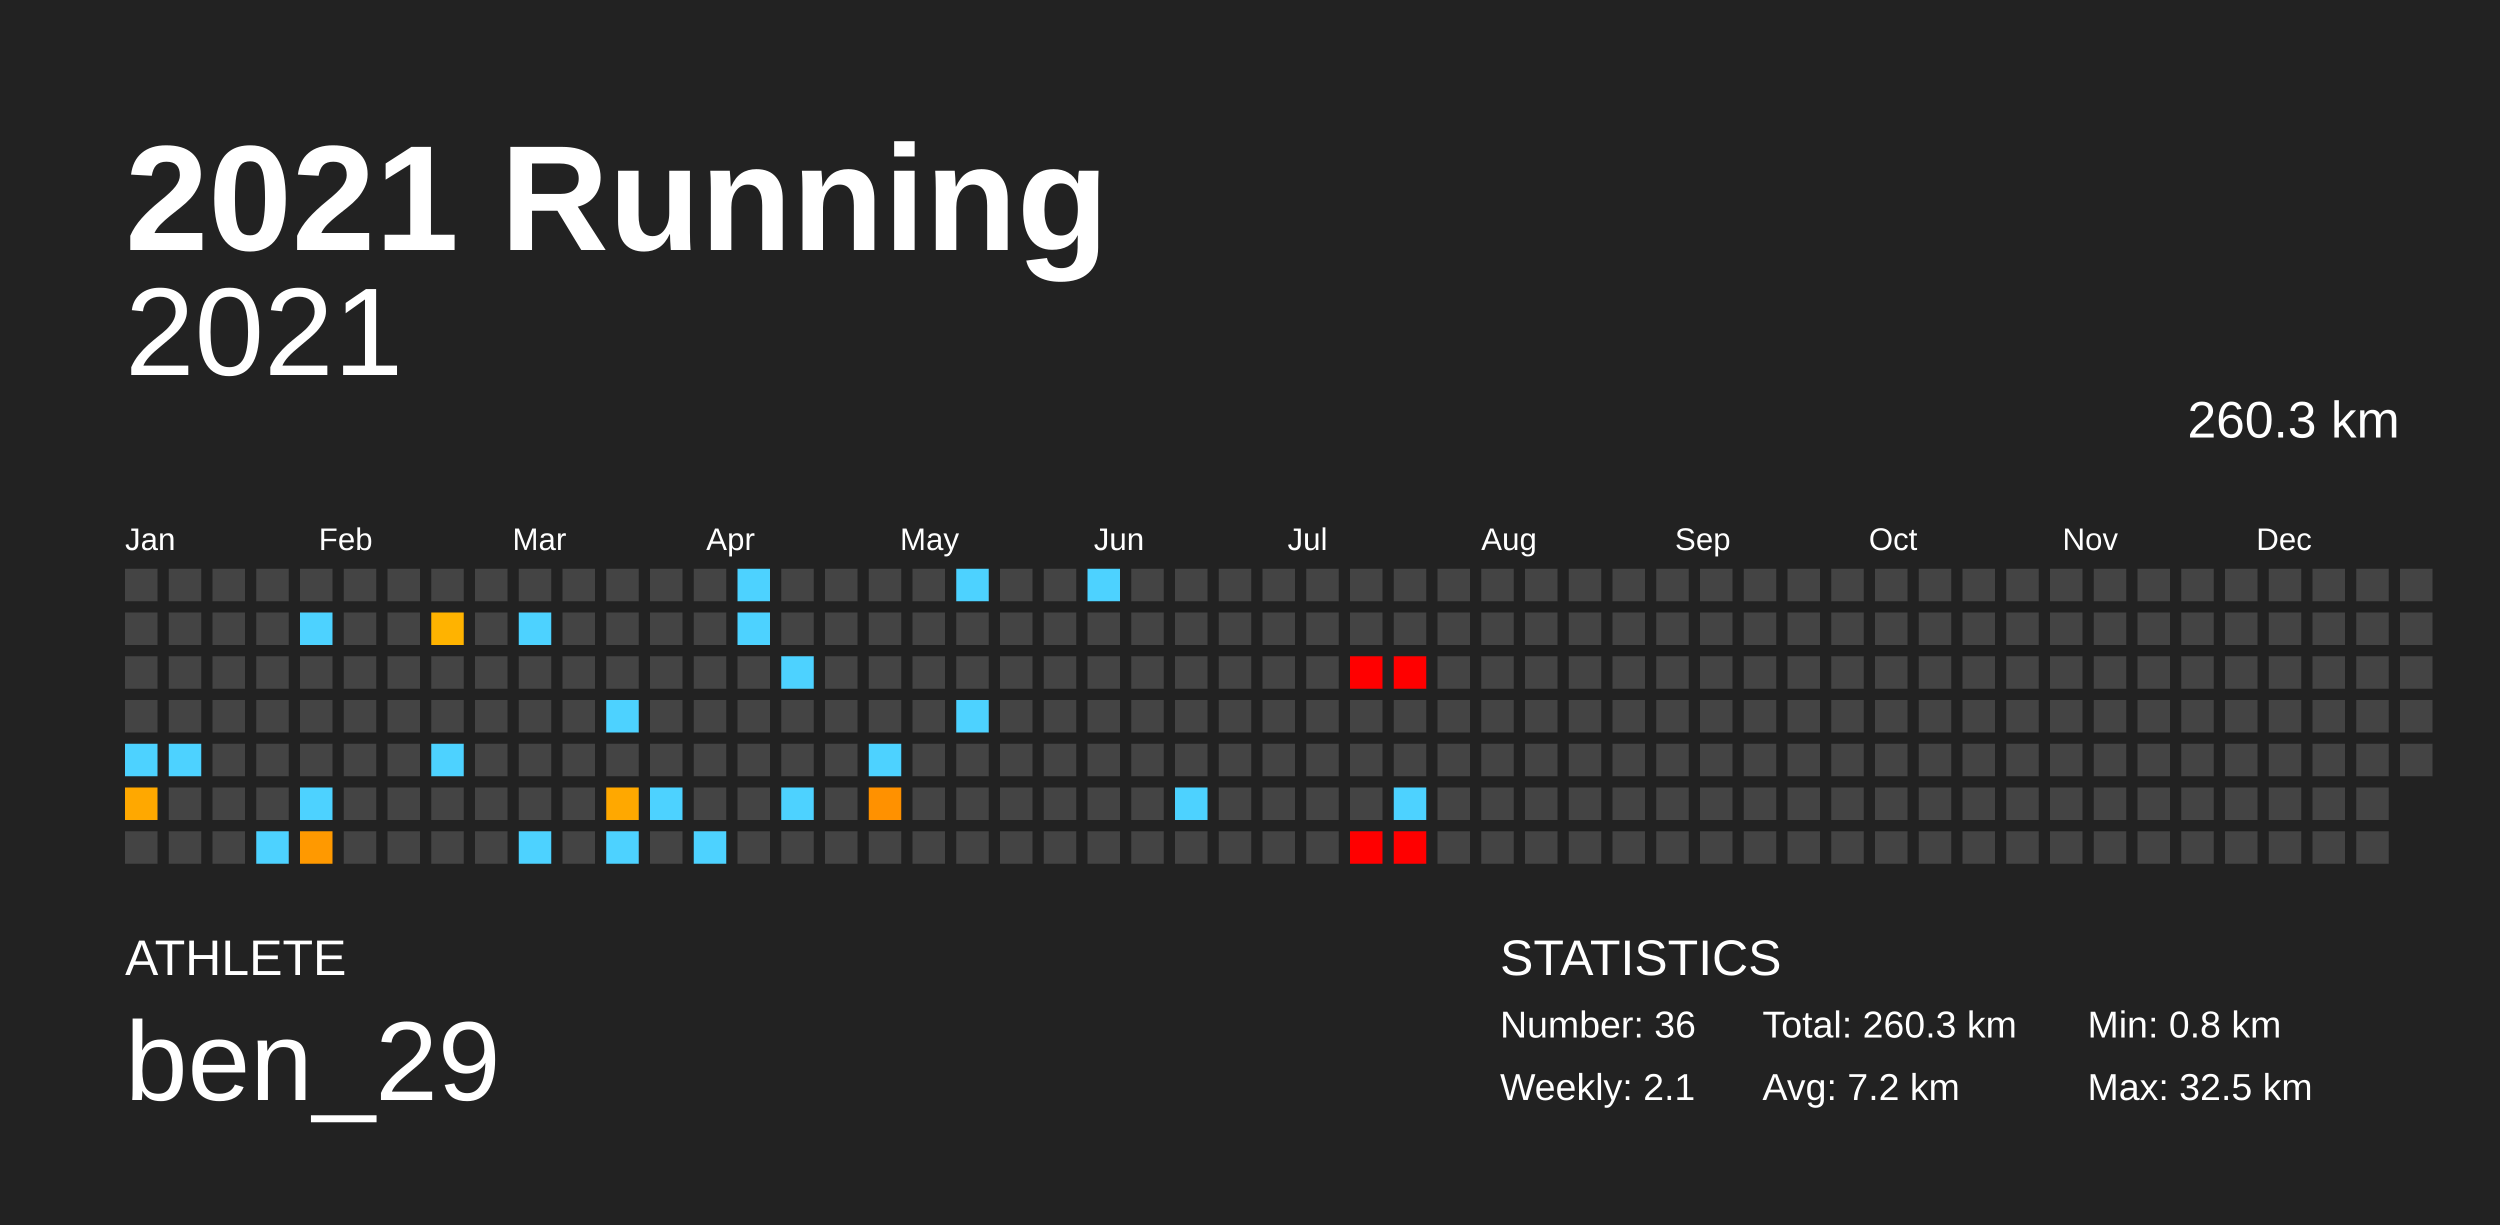
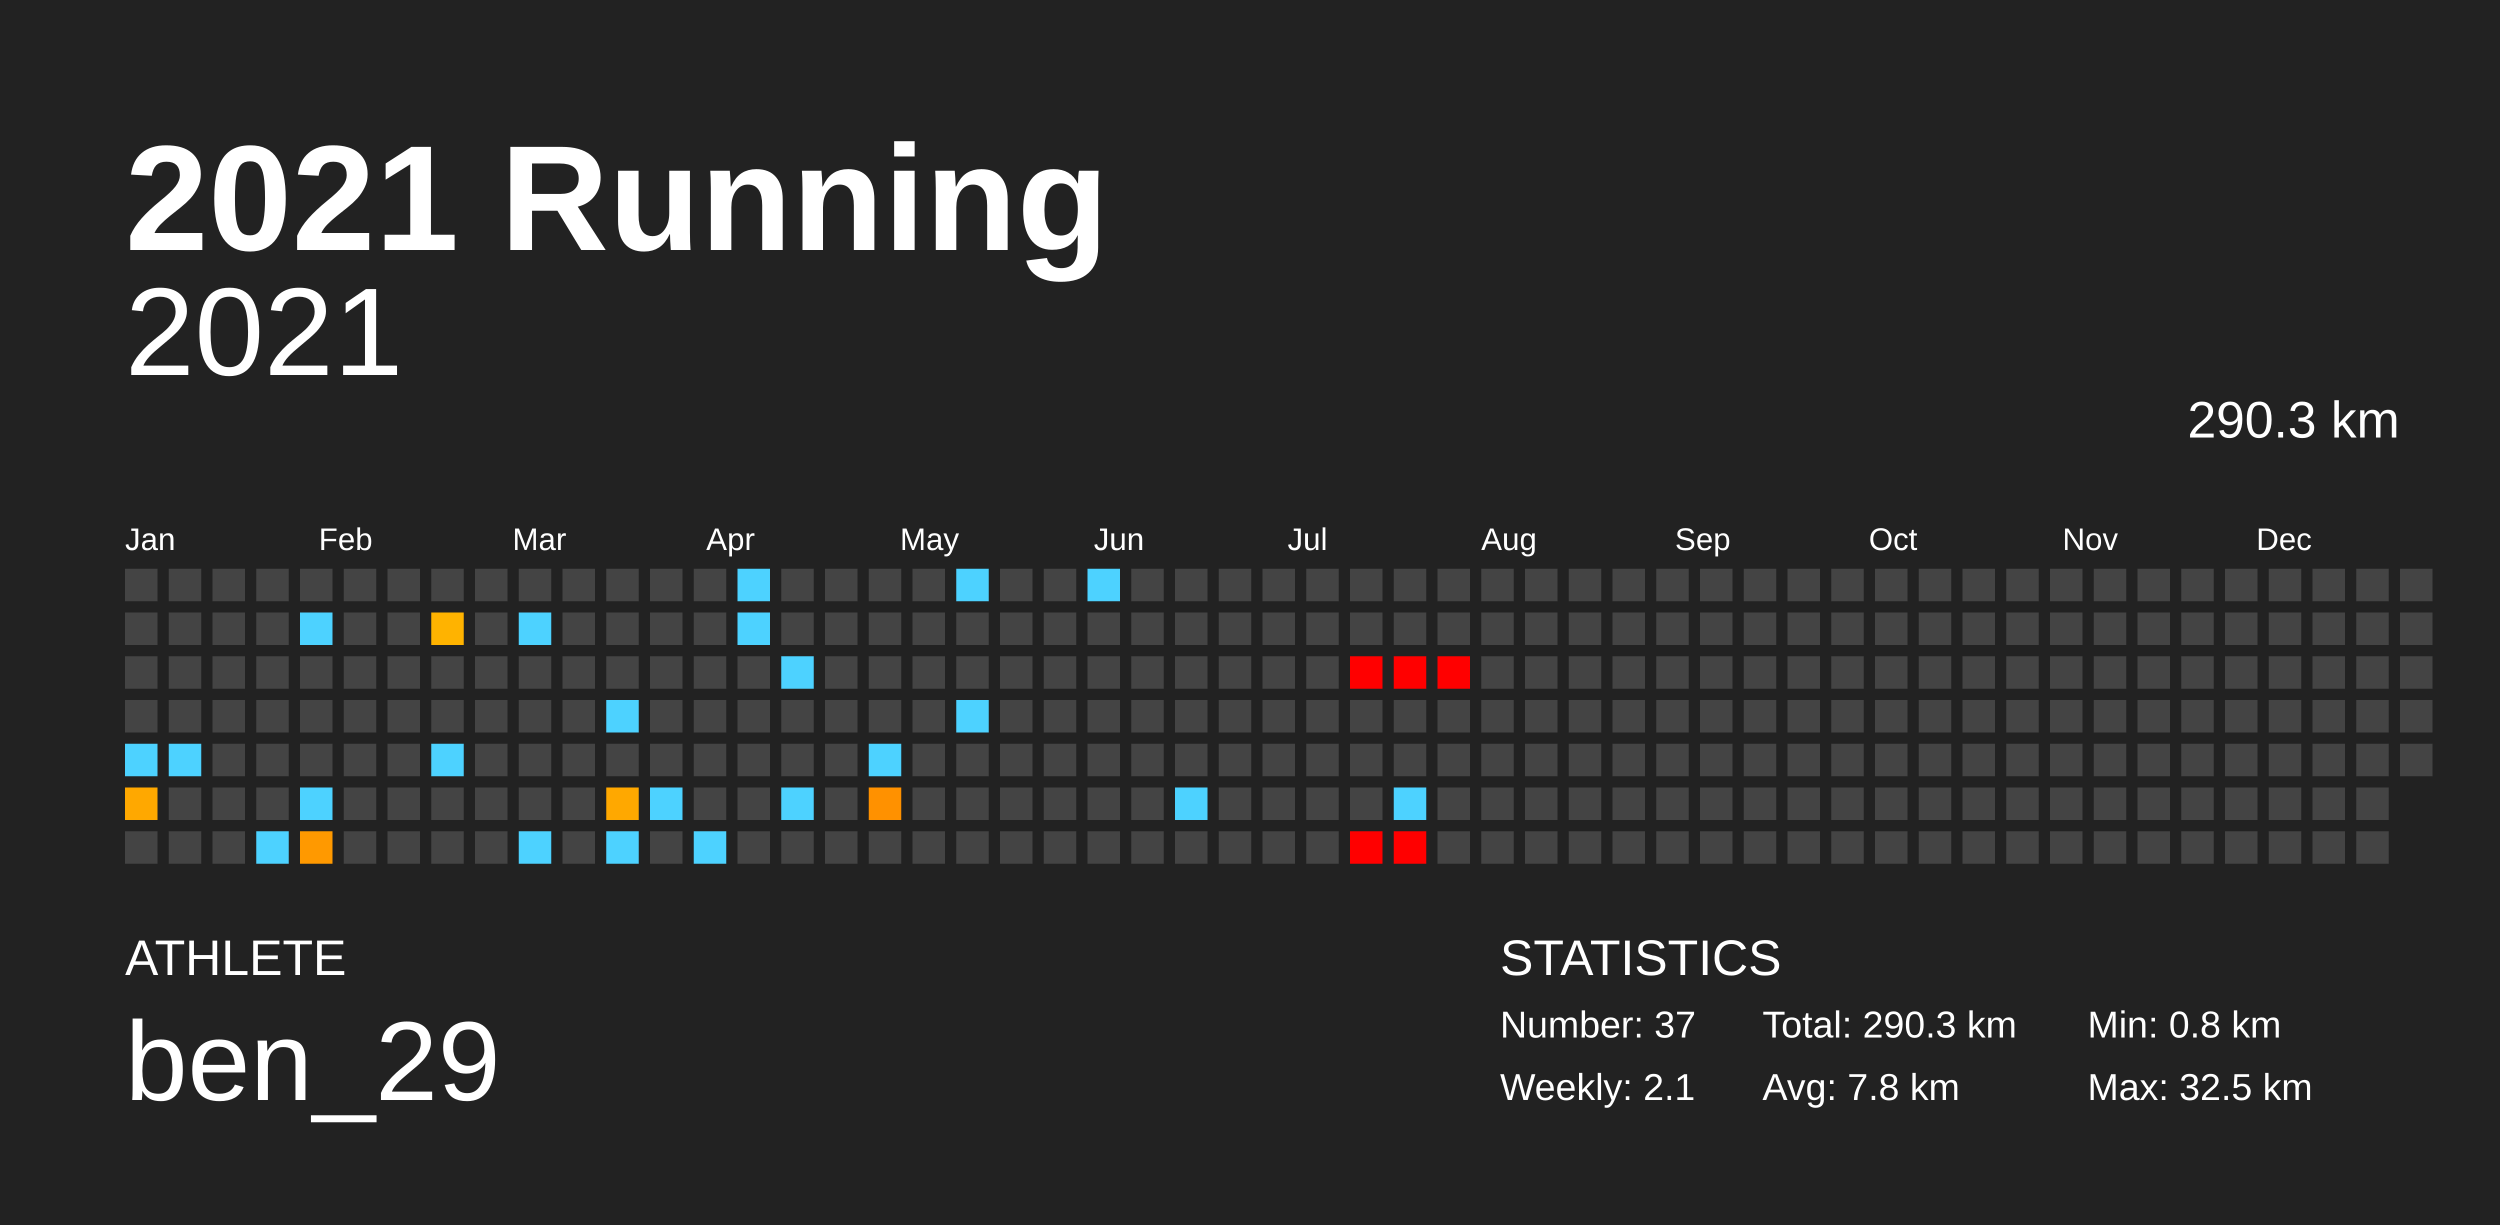
<svg xmlns="http://www.w3.org/2000/svg" baseProfile="full" height="98mm" version="1.1" viewBox="0,0,200,98" width="200mm">
  <defs />
  <rect fill="#222222" height="98" width="200" x="0" y="0" />
  <text fill="#FFFFFF" style="font-size:12px; font-family:Arial; font-weight:bold;" x="10" y="20">2021 Running</text>
  <text fill="#FFFFFF" style="font-size:4px; font-family:Arial" x="10" y="78">ATHLETE</text>
  <text fill="#FFFFFF" style="font-size:9px; font-family:Arial" x="10" y="88">ben_29</text>
  <text fill="#FFFFFF" style="font-size:4px; font-family:Arial" x="120" y="78">STATISTICS</text>
-   <text fill="#FFFFFF" style="font-size:3px; font-family:Arial" x="120" y="83">Number: 36</text>
+   <text fill="#FFFFFF" style="font-size:3px; font-family:Arial" x="120" y="83">Number: 37</text>
  <text fill="#FFFFFF" style="font-size:3px; font-family:Arial" x="120" y="88">Weekly: 2.1</text>
-   <text fill="#FFFFFF" style="font-size:3px; font-family:Arial" x="141" y="83">Total: 260.3 km</text>
-   <text fill="#FFFFFF" style="font-size:3px; font-family:Arial" x="141" y="88">Avg: 7.2 km</text>
+   <text fill="#FFFFFF" style="font-size:3px; font-family:Arial" x="141" y="83">Total: 290.3 km</text>
+   <text fill="#FFFFFF" style="font-size:3px; font-family:Arial" x="141" y="88">Avg: 7.8 km</text>
  <text fill="#FFFFFF" style="font-size:3px; font-family:Arial" x="167" y="83">Min: 0.8 km</text>
  <text fill="#FFFFFF" style="font-size:3px; font-family:Arial" x="167" y="88">Max: 32.5 km</text>
  <text alignment-baseline="hanging" fill="#FFFFFF" style="font-size:10.0px; font-family:Arial;" x="10" y="30">2021</text>
-   <text alignment-baseline="hanging" fill="#FFFFFF" style="font-size:4.125px; font-family:Arial;" x="175" y="35">260.3 km</text>
+   <text alignment-baseline="hanging" fill="#FFFFFF" style="font-size:4.125px; font-family:Arial;" x="175" y="35">290.3 km</text>
  <text fill="#FFFFFF" style="font-size:2.5px; font-family:Arial" x="10.0" y="44">Jan</text>
  <text fill="#FFFFFF" style="font-size:2.5px; font-family:Arial" x="25.5" y="44">Feb</text>
  <text fill="#FFFFFF" style="font-size:2.5px; font-family:Arial" x="41.0" y="44">Mar</text>
  <text fill="#FFFFFF" style="font-size:2.5px; font-family:Arial" x="56.5" y="44">Apr</text>
  <text fill="#FFFFFF" style="font-size:2.5px; font-family:Arial" x="72.0" y="44">May</text>
  <text fill="#FFFFFF" style="font-size:2.5px; font-family:Arial" x="87.5" y="44">Jun</text>
  <text fill="#FFFFFF" style="font-size:2.5px; font-family:Arial" x="103.0" y="44">Jul</text>
  <text fill="#FFFFFF" style="font-size:2.5px; font-family:Arial" x="118.5" y="44">Aug</text>
  <text fill="#FFFFFF" style="font-size:2.5px; font-family:Arial" x="134.0" y="44">Sep</text>
  <text fill="#FFFFFF" style="font-size:2.5px; font-family:Arial" x="149.5" y="44">Oct</text>
  <text fill="#FFFFFF" style="font-size:2.5px; font-family:Arial" x="165.0" y="44">Nov</text>
  <text fill="#FFFFFF" style="font-size:2.5px; font-family:Arial" x="180.5" y="44">Dec</text>
  <rect fill="#444444" height="2.6" width="2.6" x="10.0" y="45.5" />
  <rect fill="#444444" height="2.6" width="2.6" x="10.0" y="49.0" />
  <rect fill="#444444" height="2.6" width="2.6" x="10.0" y="52.5" />
  <rect fill="#444444" height="2.6" width="2.6" x="10.0" y="56.0" />
  <rect fill="#4dd2ff" height="2.6" width="2.6" x="10.0" y="59.5" />
  <rect fill="#ffa800" height="2.6" width="2.6" x="10.0" y="63.0" />
  <rect fill="#444444" height="2.6" width="2.6" x="10.0" y="66.5" />
  <rect fill="#444444" height="2.6" width="2.6" x="13.5" y="45.5" />
  <rect fill="#444444" height="2.6" width="2.6" x="13.5" y="49.0" />
  <rect fill="#444444" height="2.6" width="2.6" x="13.5" y="52.5" />
  <rect fill="#444444" height="2.6" width="2.6" x="13.5" y="56.0" />
  <rect fill="#4dd2ff" height="2.6" width="2.6" x="13.5" y="59.5" />
  <rect fill="#444444" height="2.6" width="2.6" x="13.5" y="63.0" />
  <rect fill="#444444" height="2.6" width="2.6" x="13.5" y="66.5" />
  <rect fill="#444444" height="2.6" width="2.6" x="17.0" y="45.5" />
  <rect fill="#444444" height="2.6" width="2.6" x="17.0" y="49.0" />
  <rect fill="#444444" height="2.6" width="2.6" x="17.0" y="52.5" />
  <rect fill="#444444" height="2.6" width="2.6" x="17.0" y="56.0" />
  <rect fill="#444444" height="2.6" width="2.6" x="17.0" y="59.5" />
  <rect fill="#444444" height="2.6" width="2.6" x="17.0" y="63.0" />
  <rect fill="#444444" height="2.6" width="2.6" x="17.0" y="66.5" />
  <rect fill="#444444" height="2.6" width="2.6" x="20.5" y="45.5" />
  <rect fill="#444444" height="2.6" width="2.6" x="20.5" y="49.0" />
  <rect fill="#444444" height="2.6" width="2.6" x="20.5" y="52.5" />
  <rect fill="#444444" height="2.6" width="2.6" x="20.5" y="56.0" />
  <rect fill="#444444" height="2.6" width="2.6" x="20.5" y="59.5" />
  <rect fill="#444444" height="2.6" width="2.6" x="20.5" y="63.0" />
  <rect fill="#4dd2ff" height="2.6" width="2.6" x="20.5" y="66.5" />
  <rect fill="#444444" height="2.6" width="2.6" x="24.0" y="45.5" />
  <rect fill="#4dd2ff" height="2.6" width="2.6" x="24.0" y="49.0" />
  <rect fill="#444444" height="2.6" width="2.6" x="24.0" y="52.5" />
  <rect fill="#444444" height="2.6" width="2.6" x="24.0" y="56.0" />
  <rect fill="#444444" height="2.6" width="2.6" x="24.0" y="59.5" />
  <rect fill="#4dd2ff" height="2.6" width="2.6" x="24.0" y="63.0" />
  <rect fill="#ff9900" height="2.6" width="2.6" x="24.0" y="66.5" />
  <rect fill="#444444" height="2.6" width="2.6" x="27.5" y="45.5" />
  <rect fill="#444444" height="2.6" width="2.6" x="27.5" y="49.0" />
  <rect fill="#444444" height="2.6" width="2.6" x="27.5" y="52.5" />
  <rect fill="#444444" height="2.6" width="2.6" x="27.5" y="56.0" />
  <rect fill="#444444" height="2.6" width="2.6" x="27.5" y="59.5" />
  <rect fill="#444444" height="2.6" width="2.6" x="27.5" y="63.0" />
  <rect fill="#444444" height="2.6" width="2.6" x="27.5" y="66.5" />
  <rect fill="#444444" height="2.6" width="2.6" x="31.0" y="45.5" />
  <rect fill="#444444" height="2.6" width="2.6" x="31.0" y="49.0" />
  <rect fill="#444444" height="2.6" width="2.6" x="31.0" y="52.5" />
  <rect fill="#444444" height="2.6" width="2.6" x="31.0" y="56.0" />
  <rect fill="#444444" height="2.6" width="2.6" x="31.0" y="59.5" />
  <rect fill="#444444" height="2.6" width="2.6" x="31.0" y="63.0" />
  <rect fill="#444444" height="2.6" width="2.6" x="31.0" y="66.5" />
  <rect fill="#444444" height="2.6" width="2.6" x="34.5" y="45.5" />
  <rect fill="#ffb300" height="2.6" width="2.6" x="34.5" y="49.0" />
  <rect fill="#444444" height="2.6" width="2.6" x="34.5" y="52.5" />
  <rect fill="#444444" height="2.6" width="2.6" x="34.5" y="56.0" />
  <rect fill="#4dd2ff" height="2.6" width="2.6" x="34.5" y="59.5" />
  <rect fill="#444444" height="2.6" width="2.6" x="34.5" y="63.0" />
  <rect fill="#444444" height="2.6" width="2.6" x="34.5" y="66.5" />
  <rect fill="#444444" height="2.6" width="2.6" x="38.0" y="45.5" />
  <rect fill="#444444" height="2.6" width="2.6" x="38.0" y="49.0" />
  <rect fill="#444444" height="2.6" width="2.6" x="38.0" y="52.5" />
  <rect fill="#444444" height="2.6" width="2.6" x="38.0" y="56.0" />
  <rect fill="#444444" height="2.6" width="2.6" x="38.0" y="59.5" />
  <rect fill="#444444" height="2.6" width="2.6" x="38.0" y="63.0" />
  <rect fill="#444444" height="2.6" width="2.6" x="38.0" y="66.5" />
  <rect fill="#444444" height="2.6" width="2.6" x="41.5" y="45.5" />
  <rect fill="#4dd2ff" height="2.6" width="2.6" x="41.5" y="49.0" />
  <rect fill="#444444" height="2.6" width="2.6" x="41.5" y="52.5" />
  <rect fill="#444444" height="2.6" width="2.6" x="41.5" y="56.0" />
  <rect fill="#444444" height="2.6" width="2.6" x="41.5" y="59.5" />
  <rect fill="#444444" height="2.6" width="2.6" x="41.5" y="63.0" />
  <rect fill="#4dd2ff" height="2.6" width="2.6" x="41.5" y="66.5" />
  <rect fill="#444444" height="2.6" width="2.6" x="45.0" y="45.5" />
  <rect fill="#444444" height="2.6" width="2.6" x="45.0" y="49.0" />
  <rect fill="#444444" height="2.6" width="2.6" x="45.0" y="52.5" />
  <rect fill="#444444" height="2.6" width="2.6" x="45.0" y="56.0" />
  <rect fill="#444444" height="2.6" width="2.6" x="45.0" y="59.5" />
  <rect fill="#444444" height="2.6" width="2.6" x="45.0" y="63.0" />
  <rect fill="#444444" height="2.6" width="2.6" x="45.0" y="66.5" />
  <rect fill="#444444" height="2.6" width="2.6" x="48.5" y="45.5" />
  <rect fill="#444444" height="2.6" width="2.6" x="48.5" y="49.0" />
  <rect fill="#444444" height="2.6" width="2.6" x="48.5" y="52.5" />
  <rect fill="#4dd2ff" height="2.6" width="2.6" x="48.5" y="56.0" />
  <rect fill="#444444" height="2.6" width="2.6" x="48.5" y="59.5" />
  <rect fill="#ffa800" height="2.6" width="2.6" x="48.5" y="63.0" />
  <rect fill="#4dd2ff" height="2.6" width="2.6" x="48.5" y="66.5" />
  <rect fill="#444444" height="2.6" width="2.6" x="52.0" y="45.5" />
  <rect fill="#444444" height="2.6" width="2.6" x="52.0" y="49.0" />
  <rect fill="#444444" height="2.6" width="2.6" x="52.0" y="52.5" />
  <rect fill="#444444" height="2.6" width="2.6" x="52.0" y="56.0" />
  <rect fill="#444444" height="2.6" width="2.6" x="52.0" y="59.5" />
  <rect fill="#4dd2ff" height="2.6" width="2.6" x="52.0" y="63.0" />
  <rect fill="#444444" height="2.6" width="2.6" x="52.0" y="66.5" />
  <rect fill="#444444" height="2.6" width="2.6" x="55.5" y="45.5" />
  <rect fill="#444444" height="2.6" width="2.6" x="55.5" y="49.0" />
  <rect fill="#444444" height="2.6" width="2.6" x="55.5" y="52.5" />
  <rect fill="#444444" height="2.6" width="2.6" x="55.5" y="56.0" />
  <rect fill="#444444" height="2.6" width="2.6" x="55.5" y="59.5" />
  <rect fill="#444444" height="2.6" width="2.6" x="55.5" y="63.0" />
  <rect fill="#4dd2ff" height="2.6" width="2.6" x="55.5" y="66.5" />
  <rect fill="#4dd2ff" height="2.6" width="2.6" x="59.0" y="45.5" />
  <rect fill="#4dd2ff" height="2.6" width="2.6" x="59.0" y="49.0" />
  <rect fill="#444444" height="2.6" width="2.6" x="59.0" y="52.5" />
  <rect fill="#444444" height="2.6" width="2.6" x="59.0" y="56.0" />
  <rect fill="#444444" height="2.6" width="2.6" x="59.0" y="59.5" />
  <rect fill="#444444" height="2.6" width="2.6" x="59.0" y="63.0" />
  <rect fill="#444444" height="2.6" width="2.6" x="59.0" y="66.5" />
  <rect fill="#444444" height="2.6" width="2.6" x="62.5" y="45.5" />
  <rect fill="#444444" height="2.6" width="2.6" x="62.5" y="49.0" />
  <rect fill="#4dd2ff" height="2.6" width="2.6" x="62.5" y="52.5" />
  <rect fill="#444444" height="2.6" width="2.6" x="62.5" y="56.0" />
  <rect fill="#444444" height="2.6" width="2.6" x="62.5" y="59.5" />
  <rect fill="#4dd2ff" height="2.6" width="2.6" x="62.5" y="63.0" />
  <rect fill="#444444" height="2.6" width="2.6" x="62.5" y="66.5" />
  <rect fill="#444444" height="2.6" width="2.6" x="66.0" y="45.5" />
  <rect fill="#444444" height="2.6" width="2.6" x="66.0" y="49.0" />
  <rect fill="#444444" height="2.6" width="2.6" x="66.0" y="52.5" />
  <rect fill="#444444" height="2.6" width="2.6" x="66.0" y="56.0" />
  <rect fill="#444444" height="2.6" width="2.6" x="66.0" y="59.5" />
  <rect fill="#444444" height="2.6" width="2.6" x="66.0" y="63.0" />
  <rect fill="#444444" height="2.6" width="2.6" x="66.0" y="66.5" />
  <rect fill="#444444" height="2.6" width="2.6" x="69.5" y="45.5" />
  <rect fill="#444444" height="2.6" width="2.6" x="69.5" y="49.0" />
  <rect fill="#444444" height="2.6" width="2.6" x="69.5" y="52.5" />
  <rect fill="#444444" height="2.6" width="2.6" x="69.5" y="56.0" />
  <rect fill="#4dd2ff" height="2.6" width="2.6" x="69.5" y="59.5" />
  <rect fill="#ff9100" height="2.6" width="2.6" x="69.5" y="63.0" />
  <rect fill="#444444" height="2.6" width="2.6" x="69.5" y="66.5" />
  <rect fill="#444444" height="2.6" width="2.6" x="73.0" y="45.5" />
  <rect fill="#444444" height="2.6" width="2.6" x="73.0" y="49.0" />
  <rect fill="#444444" height="2.6" width="2.6" x="73.0" y="52.5" />
  <rect fill="#444444" height="2.6" width="2.6" x="73.0" y="56.0" />
  <rect fill="#444444" height="2.6" width="2.6" x="73.0" y="59.5" />
  <rect fill="#444444" height="2.6" width="2.6" x="73.0" y="63.0" />
  <rect fill="#444444" height="2.6" width="2.6" x="73.0" y="66.5" />
  <rect fill="#4dd2ff" height="2.6" width="2.6" x="76.5" y="45.5" />
  <rect fill="#444444" height="2.6" width="2.6" x="76.5" y="49.0" />
  <rect fill="#444444" height="2.6" width="2.6" x="76.5" y="52.5" />
  <rect fill="#4dd2ff" height="2.6" width="2.6" x="76.5" y="56.0" />
  <rect fill="#444444" height="2.6" width="2.6" x="76.5" y="59.5" />
  <rect fill="#444444" height="2.6" width="2.6" x="76.5" y="63.0" />
  <rect fill="#444444" height="2.6" width="2.6" x="76.5" y="66.5" />
  <rect fill="#444444" height="2.6" width="2.6" x="80.0" y="45.5" />
  <rect fill="#444444" height="2.6" width="2.6" x="80.0" y="49.0" />
  <rect fill="#444444" height="2.6" width="2.6" x="80.0" y="52.5" />
  <rect fill="#444444" height="2.6" width="2.6" x="80.0" y="56.0" />
  <rect fill="#444444" height="2.6" width="2.6" x="80.0" y="59.5" />
  <rect fill="#444444" height="2.6" width="2.6" x="80.0" y="63.0" />
  <rect fill="#444444" height="2.6" width="2.6" x="80.0" y="66.5" />
  <rect fill="#444444" height="2.6" width="2.6" x="83.5" y="45.5" />
  <rect fill="#444444" height="2.6" width="2.6" x="83.5" y="49.0" />
  <rect fill="#444444" height="2.6" width="2.6" x="83.5" y="52.5" />
  <rect fill="#444444" height="2.6" width="2.6" x="83.5" y="56.0" />
  <rect fill="#444444" height="2.6" width="2.6" x="83.5" y="59.5" />
  <rect fill="#444444" height="2.6" width="2.6" x="83.5" y="63.0" />
  <rect fill="#444444" height="2.6" width="2.6" x="83.5" y="66.5" />
  <rect fill="#4dd2ff" height="2.6" width="2.6" x="87.0" y="45.5" />
  <rect fill="#444444" height="2.6" width="2.6" x="87.0" y="49.0" />
  <rect fill="#444444" height="2.6" width="2.6" x="87.0" y="52.5" />
  <rect fill="#444444" height="2.6" width="2.6" x="87.0" y="56.0" />
  <rect fill="#444444" height="2.6" width="2.6" x="87.0" y="59.5" />
  <rect fill="#444444" height="2.6" width="2.6" x="87.0" y="63.0" />
  <rect fill="#444444" height="2.6" width="2.6" x="87.0" y="66.5" />
  <rect fill="#444444" height="2.6" width="2.6" x="90.5" y="45.5" />
  <rect fill="#444444" height="2.6" width="2.6" x="90.5" y="49.0" />
  <rect fill="#444444" height="2.6" width="2.6" x="90.5" y="52.5" />
  <rect fill="#444444" height="2.6" width="2.6" x="90.5" y="56.0" />
  <rect fill="#444444" height="2.6" width="2.6" x="90.5" y="59.5" />
  <rect fill="#444444" height="2.6" width="2.6" x="90.5" y="63.0" />
  <rect fill="#444444" height="2.6" width="2.6" x="90.5" y="66.5" />
  <rect fill="#444444" height="2.6" width="2.6" x="94.0" y="45.5" />
  <rect fill="#444444" height="2.6" width="2.6" x="94.0" y="49.0" />
  <rect fill="#444444" height="2.6" width="2.6" x="94.0" y="52.5" />
  <rect fill="#444444" height="2.6" width="2.6" x="94.0" y="56.0" />
  <rect fill="#444444" height="2.6" width="2.6" x="94.0" y="59.5" />
  <rect fill="#4dd2ff" height="2.6" width="2.6" x="94.0" y="63.0" />
  <rect fill="#444444" height="2.6" width="2.6" x="94.0" y="66.5" />
  <rect fill="#444444" height="2.6" width="2.6" x="97.5" y="45.5" />
  <rect fill="#444444" height="2.6" width="2.6" x="97.5" y="49.0" />
  <rect fill="#444444" height="2.6" width="2.6" x="97.5" y="52.5" />
  <rect fill="#444444" height="2.6" width="2.6" x="97.5" y="56.0" />
  <rect fill="#444444" height="2.6" width="2.6" x="97.5" y="59.5" />
  <rect fill="#444444" height="2.6" width="2.6" x="97.5" y="63.0" />
  <rect fill="#444444" height="2.6" width="2.6" x="97.5" y="66.5" />
  <rect fill="#444444" height="2.6" width="2.6" x="101.0" y="45.5" />
  <rect fill="#444444" height="2.6" width="2.6" x="101.0" y="49.0" />
  <rect fill="#444444" height="2.6" width="2.6" x="101.0" y="52.5" />
  <rect fill="#444444" height="2.6" width="2.6" x="101.0" y="56.0" />
  <rect fill="#444444" height="2.6" width="2.6" x="101.0" y="59.5" />
  <rect fill="#444444" height="2.6" width="2.6" x="101.0" y="63.0" />
  <rect fill="#444444" height="2.6" width="2.6" x="101.0" y="66.5" />
  <rect fill="#444444" height="2.6" width="2.6" x="104.5" y="45.5" />
  <rect fill="#444444" height="2.6" width="2.6" x="104.5" y="49.0" />
  <rect fill="#444444" height="2.6" width="2.6" x="104.5" y="52.5" />
  <rect fill="#444444" height="2.6" width="2.6" x="104.5" y="56.0" />
  <rect fill="#444444" height="2.6" width="2.6" x="104.5" y="59.5" />
  <rect fill="#444444" height="2.6" width="2.6" x="104.5" y="63.0" />
  <rect fill="#444444" height="2.6" width="2.6" x="104.5" y="66.5" />
  <rect fill="#444444" height="2.6" width="2.6" x="108.0" y="45.5" />
  <rect fill="#444444" height="2.6" width="2.6" x="108.0" y="49.0" />
  <rect fill="red" height="2.6" width="2.6" x="108.0" y="52.5" />
  <rect fill="#444444" height="2.6" width="2.6" x="108.0" y="56.0" />
  <rect fill="#444444" height="2.6" width="2.6" x="108.0" y="59.5" />
  <rect fill="#444444" height="2.6" width="2.6" x="108.0" y="63.0" />
  <rect fill="red" height="2.6" width="2.6" x="108.0" y="66.5" />
  <rect fill="#444444" height="2.6" width="2.6" x="111.5" y="45.5" />
  <rect fill="#444444" height="2.6" width="2.6" x="111.5" y="49.0" />
  <rect fill="red" height="2.6" width="2.6" x="111.5" y="52.5" />
  <rect fill="#444444" height="2.6" width="2.6" x="111.5" y="56.0" />
  <rect fill="#444444" height="2.6" width="2.6" x="111.5" y="59.5" />
  <rect fill="#4dd2ff" height="2.6" width="2.6" x="111.5" y="63.0" />
  <rect fill="red" height="2.6" width="2.6" x="111.5" y="66.5" />
  <rect fill="#444444" height="2.6" width="2.6" x="115.0" y="45.5" />
  <rect fill="#444444" height="2.6" width="2.6" x="115.0" y="49.0" />
-   <rect fill="#444444" height="2.6" width="2.6" x="115.0" y="52.5" />
+   <rect fill="red" height="2.6" width="2.6" x="115.0" y="52.5" />
  <rect fill="#444444" height="2.6" width="2.6" x="115.0" y="56.0" />
  <rect fill="#444444" height="2.6" width="2.6" x="115.0" y="59.5" />
  <rect fill="#444444" height="2.6" width="2.6" x="115.0" y="63.0" />
  <rect fill="#444444" height="2.6" width="2.6" x="115.0" y="66.5" />
  <rect fill="#444444" height="2.6" width="2.6" x="118.5" y="45.5" />
  <rect fill="#444444" height="2.6" width="2.6" x="118.5" y="49.0" />
  <rect fill="#444444" height="2.6" width="2.6" x="118.5" y="52.5" />
  <rect fill="#444444" height="2.6" width="2.6" x="118.5" y="56.0" />
  <rect fill="#444444" height="2.6" width="2.6" x="118.5" y="59.5" />
  <rect fill="#444444" height="2.6" width="2.6" x="118.5" y="63.0" />
  <rect fill="#444444" height="2.6" width="2.6" x="118.5" y="66.5" />
  <rect fill="#444444" height="2.6" width="2.6" x="122.0" y="45.5" />
  <rect fill="#444444" height="2.6" width="2.6" x="122.0" y="49.0" />
  <rect fill="#444444" height="2.6" width="2.6" x="122.0" y="52.5" />
  <rect fill="#444444" height="2.6" width="2.6" x="122.0" y="56.0" />
  <rect fill="#444444" height="2.6" width="2.6" x="122.0" y="59.5" />
  <rect fill="#444444" height="2.6" width="2.6" x="122.0" y="63.0" />
  <rect fill="#444444" height="2.6" width="2.6" x="122.0" y="66.5" />
  <rect fill="#444444" height="2.6" width="2.6" x="125.5" y="45.5" />
  <rect fill="#444444" height="2.6" width="2.6" x="125.5" y="49.0" />
  <rect fill="#444444" height="2.6" width="2.6" x="125.5" y="52.5" />
  <rect fill="#444444" height="2.6" width="2.6" x="125.5" y="56.0" />
  <rect fill="#444444" height="2.6" width="2.6" x="125.5" y="59.5" />
  <rect fill="#444444" height="2.6" width="2.6" x="125.5" y="63.0" />
  <rect fill="#444444" height="2.6" width="2.6" x="125.5" y="66.5" />
  <rect fill="#444444" height="2.6" width="2.6" x="129.0" y="45.5" />
  <rect fill="#444444" height="2.6" width="2.6" x="129.0" y="49.0" />
  <rect fill="#444444" height="2.6" width="2.6" x="129.0" y="52.5" />
  <rect fill="#444444" height="2.6" width="2.6" x="129.0" y="56.0" />
  <rect fill="#444444" height="2.6" width="2.6" x="129.0" y="59.5" />
  <rect fill="#444444" height="2.6" width="2.6" x="129.0" y="63.0" />
  <rect fill="#444444" height="2.6" width="2.6" x="129.0" y="66.5" />
  <rect fill="#444444" height="2.6" width="2.6" x="132.5" y="45.5" />
  <rect fill="#444444" height="2.6" width="2.6" x="132.5" y="49.0" />
  <rect fill="#444444" height="2.6" width="2.6" x="132.5" y="52.5" />
  <rect fill="#444444" height="2.6" width="2.6" x="132.5" y="56.0" />
  <rect fill="#444444" height="2.6" width="2.6" x="132.5" y="59.5" />
  <rect fill="#444444" height="2.6" width="2.6" x="132.5" y="63.0" />
  <rect fill="#444444" height="2.6" width="2.6" x="132.5" y="66.5" />
  <rect fill="#444444" height="2.6" width="2.6" x="136.0" y="45.5" />
  <rect fill="#444444" height="2.6" width="2.6" x="136.0" y="49.0" />
  <rect fill="#444444" height="2.6" width="2.6" x="136.0" y="52.5" />
  <rect fill="#444444" height="2.6" width="2.6" x="136.0" y="56.0" />
  <rect fill="#444444" height="2.6" width="2.6" x="136.0" y="59.5" />
  <rect fill="#444444" height="2.6" width="2.6" x="136.0" y="63.0" />
  <rect fill="#444444" height="2.6" width="2.6" x="136.0" y="66.5" />
  <rect fill="#444444" height="2.6" width="2.6" x="139.5" y="45.5" />
  <rect fill="#444444" height="2.6" width="2.6" x="139.5" y="49.0" />
  <rect fill="#444444" height="2.6" width="2.6" x="139.5" y="52.5" />
  <rect fill="#444444" height="2.6" width="2.6" x="139.5" y="56.0" />
  <rect fill="#444444" height="2.6" width="2.6" x="139.5" y="59.5" />
  <rect fill="#444444" height="2.6" width="2.6" x="139.5" y="63.0" />
  <rect fill="#444444" height="2.6" width="2.6" x="139.5" y="66.5" />
  <rect fill="#444444" height="2.6" width="2.6" x="143.0" y="45.5" />
  <rect fill="#444444" height="2.6" width="2.6" x="143.0" y="49.0" />
  <rect fill="#444444" height="2.6" width="2.6" x="143.0" y="52.5" />
  <rect fill="#444444" height="2.6" width="2.6" x="143.0" y="56.0" />
  <rect fill="#444444" height="2.6" width="2.6" x="143.0" y="59.5" />
  <rect fill="#444444" height="2.6" width="2.6" x="143.0" y="63.0" />
  <rect fill="#444444" height="2.6" width="2.6" x="143.0" y="66.5" />
  <rect fill="#444444" height="2.6" width="2.6" x="146.5" y="45.5" />
  <rect fill="#444444" height="2.6" width="2.6" x="146.5" y="49.0" />
  <rect fill="#444444" height="2.6" width="2.6" x="146.5" y="52.5" />
  <rect fill="#444444" height="2.6" width="2.6" x="146.5" y="56.0" />
  <rect fill="#444444" height="2.6" width="2.6" x="146.5" y="59.5" />
  <rect fill="#444444" height="2.6" width="2.6" x="146.5" y="63.0" />
  <rect fill="#444444" height="2.6" width="2.6" x="146.5" y="66.5" />
  <rect fill="#444444" height="2.6" width="2.6" x="150.0" y="45.5" />
  <rect fill="#444444" height="2.6" width="2.6" x="150.0" y="49.0" />
  <rect fill="#444444" height="2.6" width="2.6" x="150.0" y="52.5" />
  <rect fill="#444444" height="2.6" width="2.6" x="150.0" y="56.0" />
  <rect fill="#444444" height="2.6" width="2.6" x="150.0" y="59.5" />
  <rect fill="#444444" height="2.6" width="2.6" x="150.0" y="63.0" />
  <rect fill="#444444" height="2.6" width="2.6" x="150.0" y="66.5" />
  <rect fill="#444444" height="2.6" width="2.6" x="153.5" y="45.5" />
  <rect fill="#444444" height="2.6" width="2.6" x="153.5" y="49.0" />
  <rect fill="#444444" height="2.6" width="2.6" x="153.5" y="52.5" />
  <rect fill="#444444" height="2.6" width="2.6" x="153.5" y="56.0" />
  <rect fill="#444444" height="2.6" width="2.6" x="153.5" y="59.5" />
  <rect fill="#444444" height="2.6" width="2.6" x="153.5" y="63.0" />
  <rect fill="#444444" height="2.6" width="2.6" x="153.5" y="66.5" />
  <rect fill="#444444" height="2.6" width="2.6" x="157.0" y="45.5" />
  <rect fill="#444444" height="2.6" width="2.6" x="157.0" y="49.0" />
  <rect fill="#444444" height="2.6" width="2.6" x="157.0" y="52.5" />
  <rect fill="#444444" height="2.6" width="2.6" x="157.0" y="56.0" />
  <rect fill="#444444" height="2.6" width="2.6" x="157.0" y="59.5" />
  <rect fill="#444444" height="2.6" width="2.6" x="157.0" y="63.0" />
  <rect fill="#444444" height="2.6" width="2.6" x="157.0" y="66.5" />
  <rect fill="#444444" height="2.6" width="2.6" x="160.5" y="45.5" />
  <rect fill="#444444" height="2.6" width="2.6" x="160.5" y="49.0" />
  <rect fill="#444444" height="2.6" width="2.6" x="160.5" y="52.5" />
  <rect fill="#444444" height="2.6" width="2.6" x="160.5" y="56.0" />
  <rect fill="#444444" height="2.6" width="2.6" x="160.5" y="59.5" />
  <rect fill="#444444" height="2.6" width="2.6" x="160.5" y="63.0" />
  <rect fill="#444444" height="2.6" width="2.6" x="160.5" y="66.5" />
  <rect fill="#444444" height="2.6" width="2.6" x="164.0" y="45.5" />
  <rect fill="#444444" height="2.6" width="2.6" x="164.0" y="49.0" />
  <rect fill="#444444" height="2.6" width="2.6" x="164.0" y="52.5" />
  <rect fill="#444444" height="2.6" width="2.6" x="164.0" y="56.0" />
  <rect fill="#444444" height="2.6" width="2.6" x="164.0" y="59.5" />
  <rect fill="#444444" height="2.6" width="2.6" x="164.0" y="63.0" />
  <rect fill="#444444" height="2.6" width="2.6" x="164.0" y="66.5" />
  <rect fill="#444444" height="2.6" width="2.6" x="167.5" y="45.5" />
  <rect fill="#444444" height="2.6" width="2.6" x="167.5" y="49.0" />
  <rect fill="#444444" height="2.6" width="2.6" x="167.5" y="52.5" />
  <rect fill="#444444" height="2.6" width="2.6" x="167.5" y="56.0" />
  <rect fill="#444444" height="2.6" width="2.6" x="167.5" y="59.5" />
  <rect fill="#444444" height="2.6" width="2.6" x="167.5" y="63.0" />
  <rect fill="#444444" height="2.6" width="2.6" x="167.5" y="66.5" />
  <rect fill="#444444" height="2.6" width="2.6" x="171.0" y="45.5" />
  <rect fill="#444444" height="2.6" width="2.6" x="171.0" y="49.0" />
  <rect fill="#444444" height="2.6" width="2.6" x="171.0" y="52.5" />
  <rect fill="#444444" height="2.6" width="2.6" x="171.0" y="56.0" />
  <rect fill="#444444" height="2.6" width="2.6" x="171.0" y="59.5" />
  <rect fill="#444444" height="2.6" width="2.6" x="171.0" y="63.0" />
  <rect fill="#444444" height="2.6" width="2.6" x="171.0" y="66.5" />
  <rect fill="#444444" height="2.6" width="2.6" x="174.5" y="45.5" />
  <rect fill="#444444" height="2.6" width="2.6" x="174.5" y="49.0" />
  <rect fill="#444444" height="2.6" width="2.6" x="174.5" y="52.5" />
  <rect fill="#444444" height="2.6" width="2.6" x="174.5" y="56.0" />
  <rect fill="#444444" height="2.6" width="2.6" x="174.5" y="59.5" />
  <rect fill="#444444" height="2.6" width="2.6" x="174.5" y="63.0" />
  <rect fill="#444444" height="2.6" width="2.6" x="174.5" y="66.5" />
  <rect fill="#444444" height="2.6" width="2.6" x="178.0" y="45.5" />
  <rect fill="#444444" height="2.6" width="2.6" x="178.0" y="49.0" />
  <rect fill="#444444" height="2.6" width="2.6" x="178.0" y="52.5" />
  <rect fill="#444444" height="2.6" width="2.6" x="178.0" y="56.0" />
  <rect fill="#444444" height="2.6" width="2.6" x="178.0" y="59.5" />
  <rect fill="#444444" height="2.6" width="2.6" x="178.0" y="63.0" />
  <rect fill="#444444" height="2.6" width="2.6" x="178.0" y="66.5" />
  <rect fill="#444444" height="2.6" width="2.6" x="181.5" y="45.5" />
  <rect fill="#444444" height="2.6" width="2.6" x="181.5" y="49.0" />
  <rect fill="#444444" height="2.6" width="2.6" x="181.5" y="52.5" />
  <rect fill="#444444" height="2.6" width="2.6" x="181.5" y="56.0" />
  <rect fill="#444444" height="2.6" width="2.6" x="181.5" y="59.5" />
  <rect fill="#444444" height="2.6" width="2.6" x="181.5" y="63.0" />
  <rect fill="#444444" height="2.6" width="2.6" x="181.5" y="66.5" />
  <rect fill="#444444" height="2.6" width="2.6" x="185.0" y="45.5" />
  <rect fill="#444444" height="2.6" width="2.6" x="185.0" y="49.0" />
  <rect fill="#444444" height="2.6" width="2.6" x="185.0" y="52.5" />
  <rect fill="#444444" height="2.6" width="2.6" x="185.0" y="56.0" />
  <rect fill="#444444" height="2.6" width="2.6" x="185.0" y="59.5" />
  <rect fill="#444444" height="2.6" width="2.6" x="185.0" y="63.0" />
  <rect fill="#444444" height="2.6" width="2.6" x="185.0" y="66.5" />
  <rect fill="#444444" height="2.6" width="2.6" x="188.5" y="45.5" />
  <rect fill="#444444" height="2.6" width="2.6" x="188.5" y="49.0" />
  <rect fill="#444444" height="2.6" width="2.6" x="188.5" y="52.5" />
  <rect fill="#444444" height="2.6" width="2.6" x="188.5" y="56.0" />
  <rect fill="#444444" height="2.6" width="2.6" x="188.5" y="59.5" />
  <rect fill="#444444" height="2.6" width="2.6" x="188.5" y="63.0" />
  <rect fill="#444444" height="2.6" width="2.6" x="188.5" y="66.5" />
  <rect fill="#444444" height="2.6" width="2.6" x="192.0" y="45.5" />
  <rect fill="#444444" height="2.6" width="2.6" x="192.0" y="49.0" />
  <rect fill="#444444" height="2.6" width="2.6" x="192.0" y="52.5" />
  <rect fill="#444444" height="2.6" width="2.6" x="192.0" y="56.0" />
  <rect fill="#444444" height="2.6" width="2.6" x="192.0" y="59.5" />
</svg>
